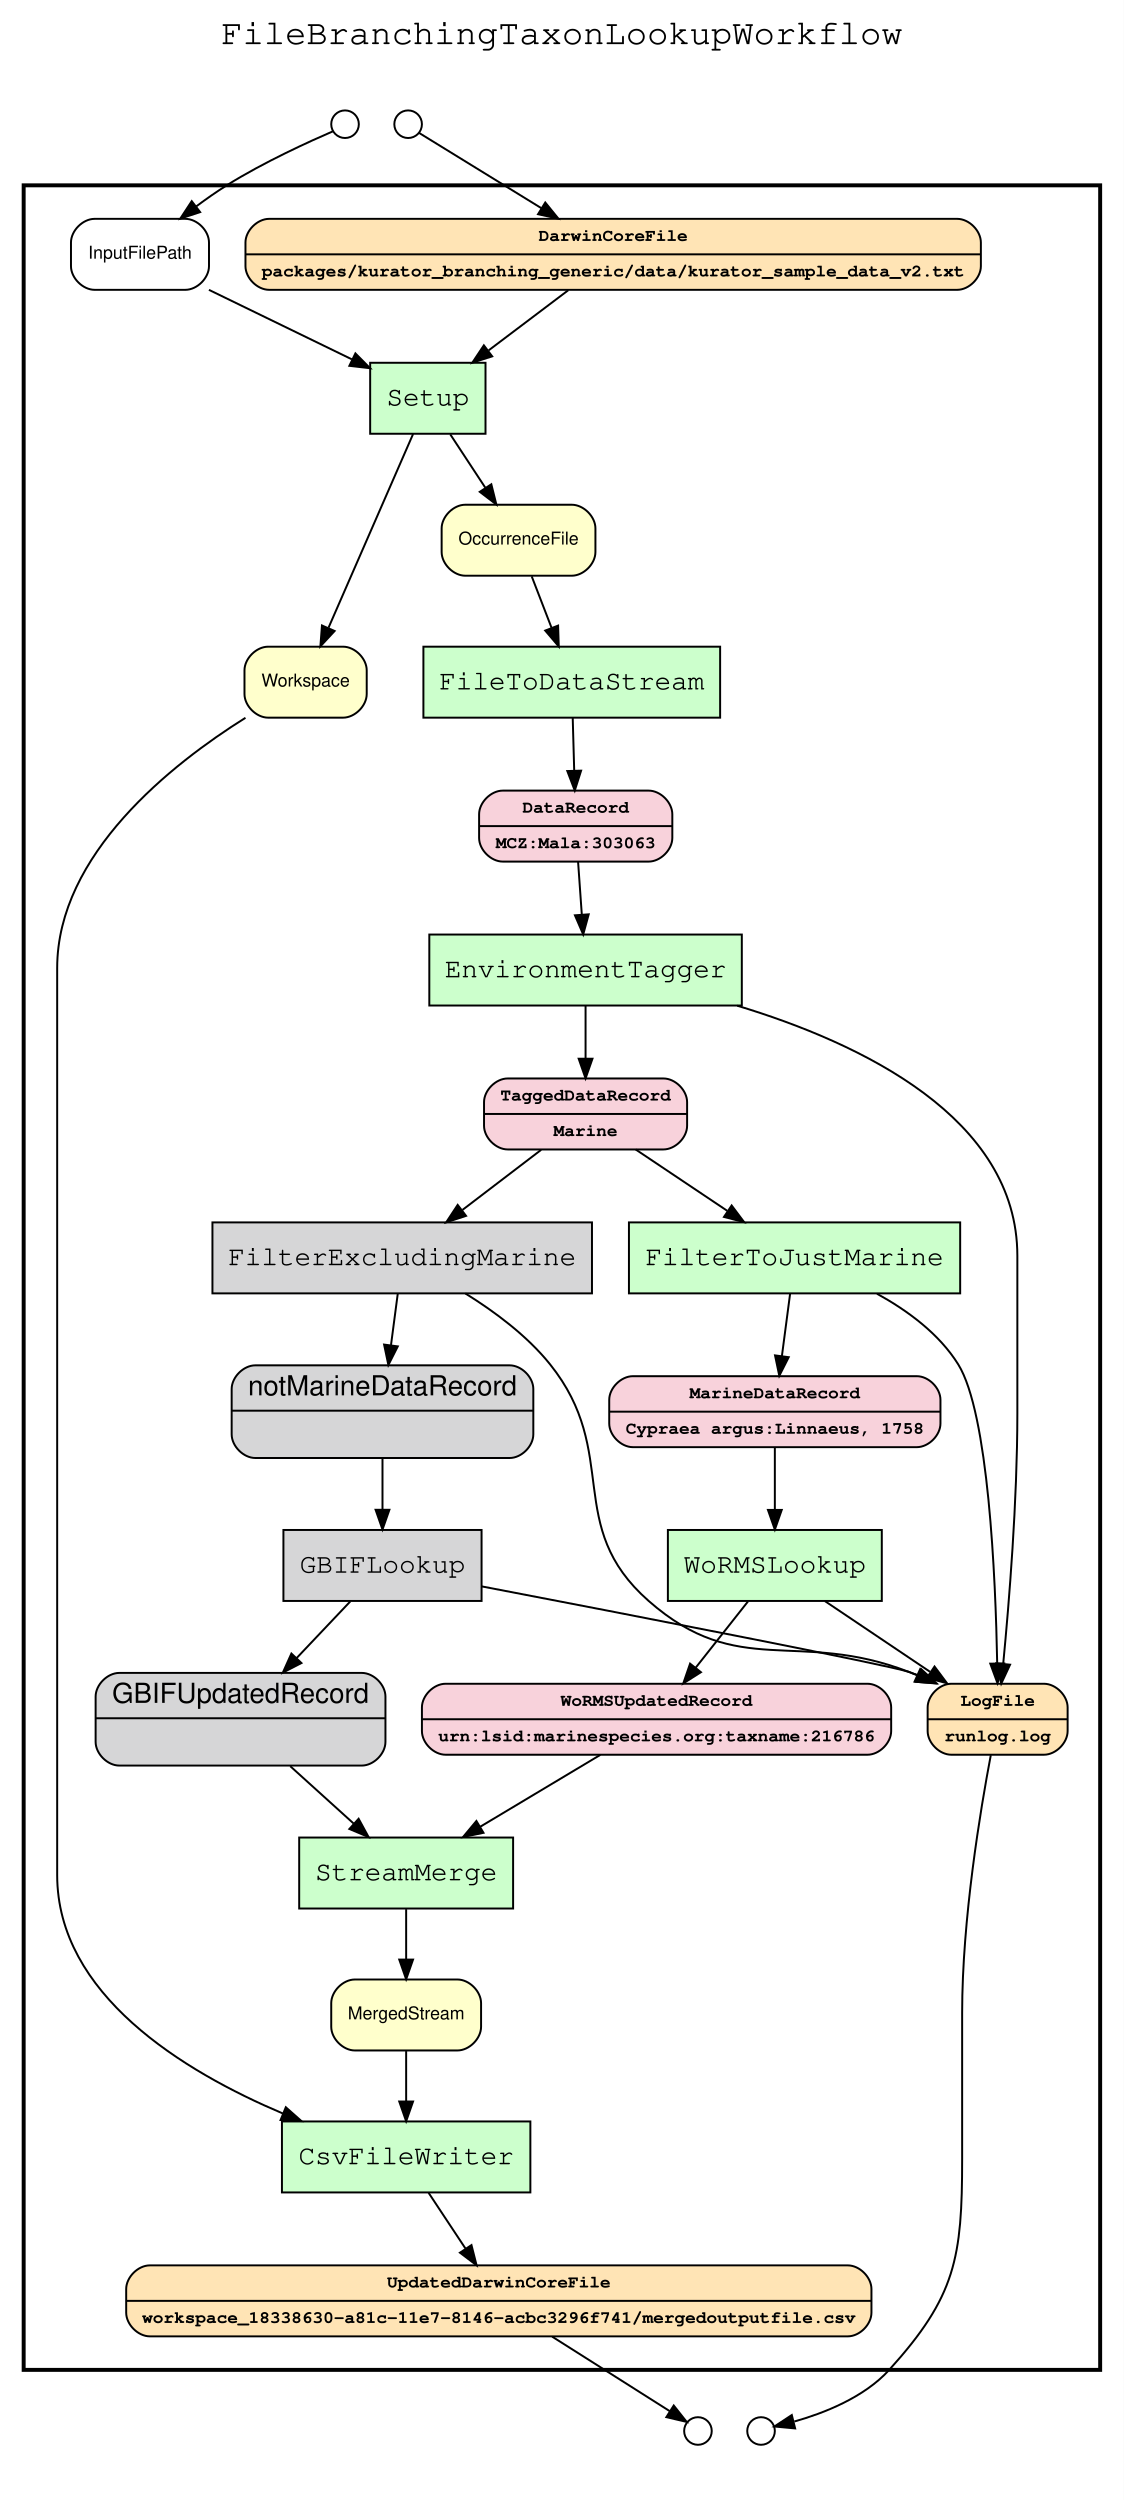
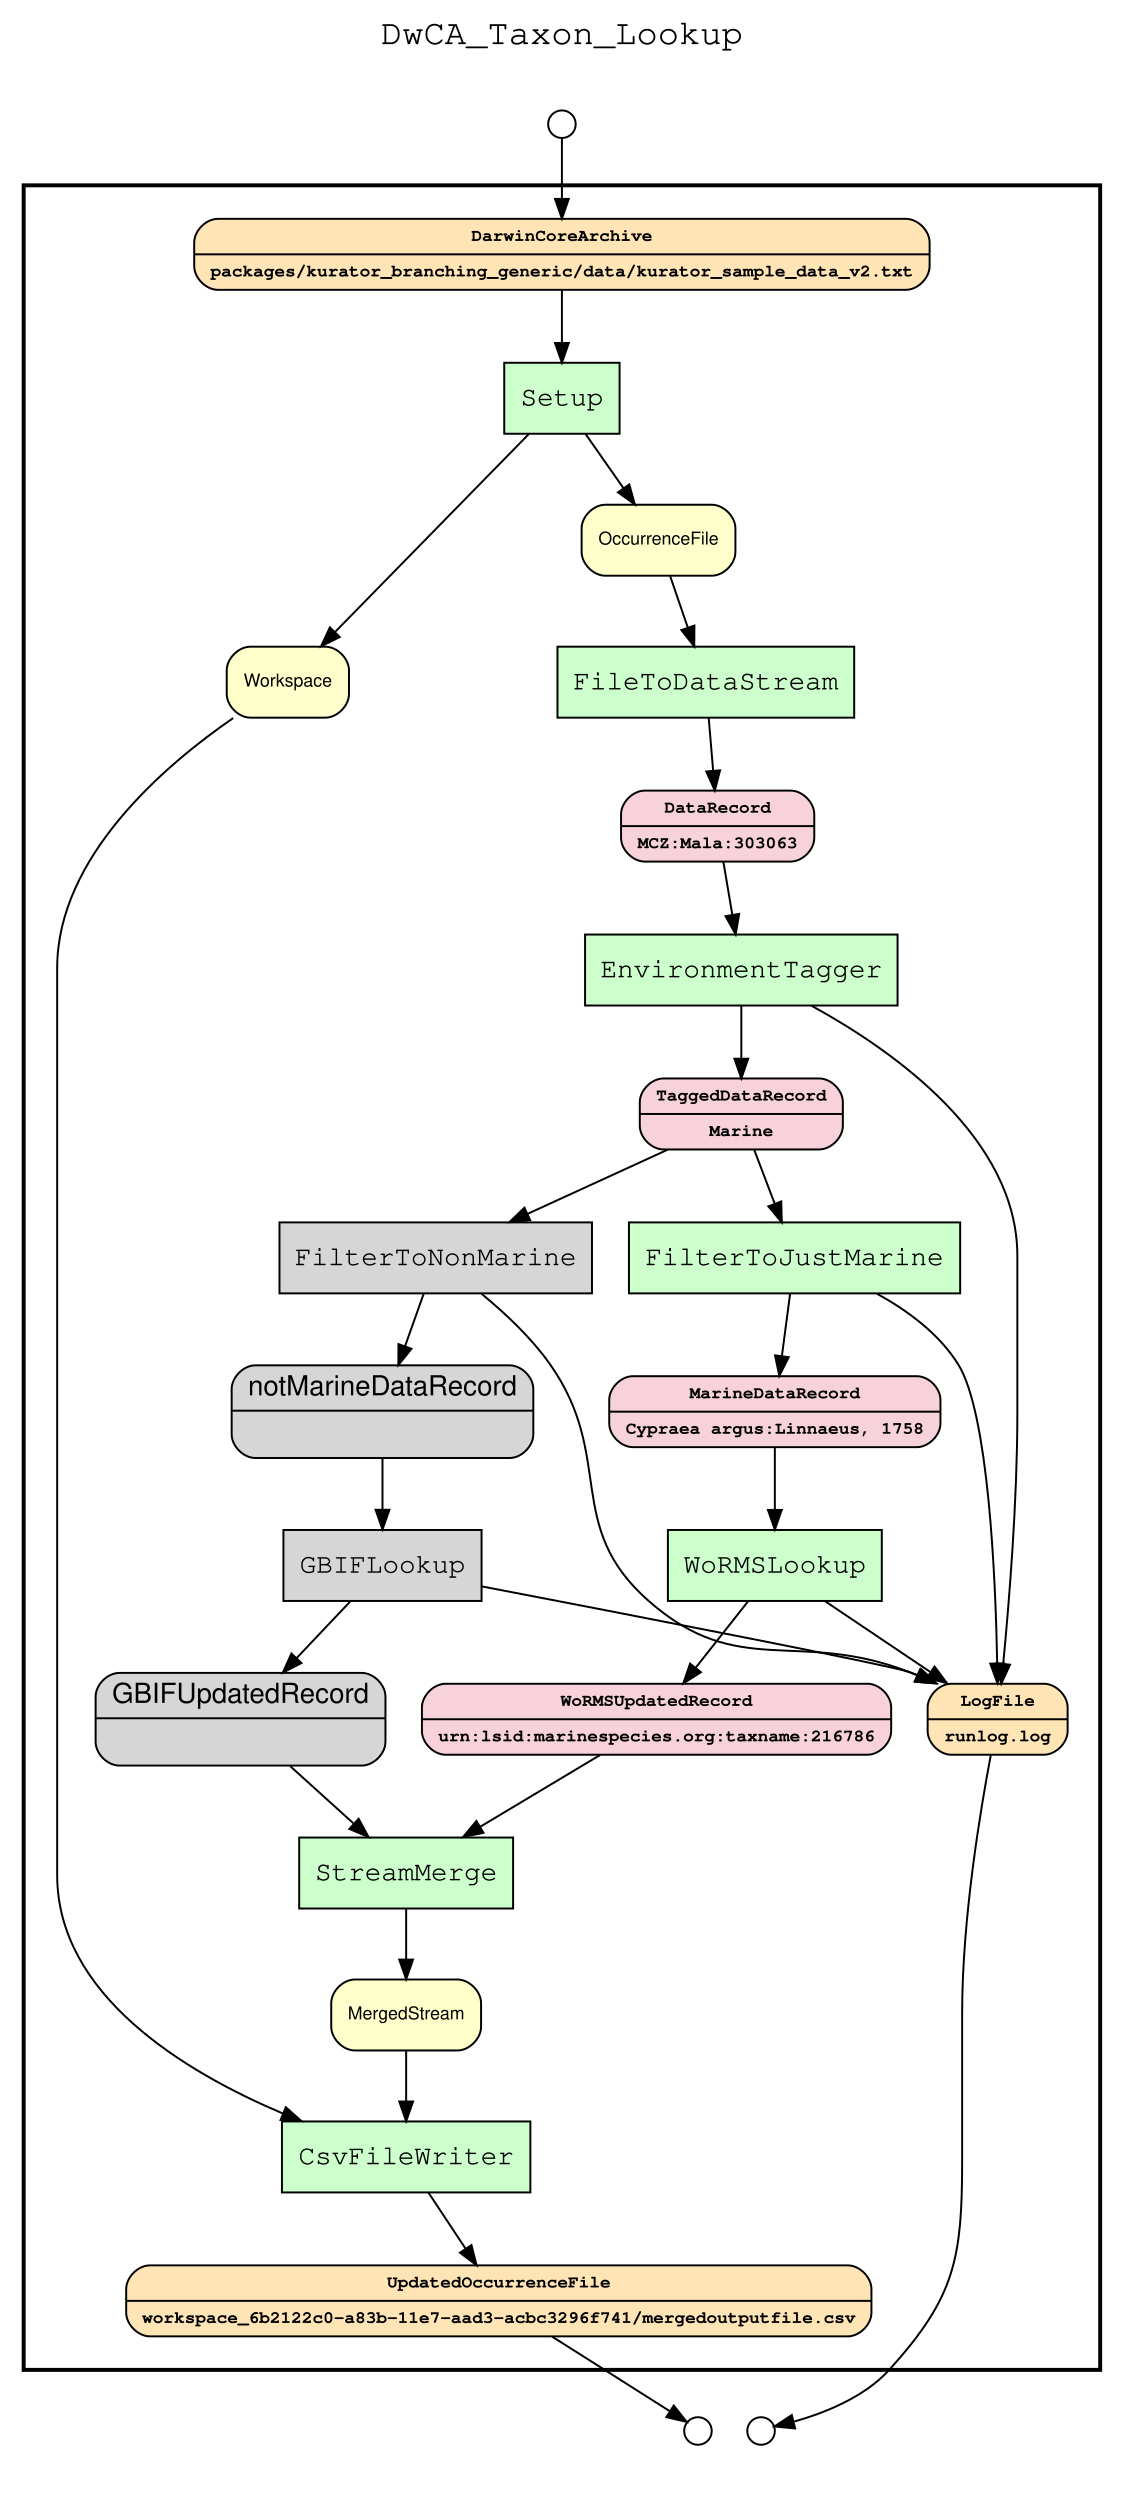
<svg xmlns="http://www.w3.org/2000/svg" width="570pt" height="1268pt" viewBox="0.00 0.00 570.00 1268.00">
  <g id="graph0" class="graph" transform="scale(1 1) rotate(0) translate(4 1264)">
    <polygon fill="white" stroke="none" points="-4,4 -4,-1264 566,-1264 566,4 -4,4" />
-     <text text-anchor="middle" x="281" y="-1241.6" font-family="Courier,monospace" font-size="18.00">FileBranchingTaxonLookupWorkflow</text>
+     <text text-anchor="middle" x="281" y="-1241.6" font-family="Courier,monospace" font-size="18.00">DwCA_Taxon_Lookup</text>
    <g id="clust1" class="cluster">
      <polygon fill="none" stroke="black" stroke-width="2" points="8,-62 8,-1170 554,-1170 554,-62 8,-62" />
    </g>
    <g id="clust2" class="cluster">
      <polygon fill="none" stroke="white" stroke-width="2" points="16,-70 16,-1162 546,-1162 546,-70 16,-70" />
    </g>
    <g id="clust3" class="cluster">
-       <polygon fill="none" stroke="white" stroke-width="2" points="148,-1178 148,-1224 226,-1224 226,-1178 148,-1178" />
+       <polygon fill="none" stroke="white" stroke-width="2" points="258,-1178 258,-1224 304,-1224 304,-1178 258,-1178" />
    </g>
    <g id="clust4" class="cluster">
-       <polygon fill="none" stroke="white" stroke-width="2" points="156,-1186 156,-1216 218,-1216 218,-1186 156,-1186" />
+       <polygon fill="none" stroke="white" stroke-width="2" points="266,-1186 266,-1216 296,-1216 296,-1186 266,-1186" />
    </g>
    <g id="clust5" class="cluster">
      <polygon fill="none" stroke="white" stroke-width="2" points="327,-8 327,-54 405,-54 405,-8 327,-8" />
    </g>
    <g id="clust6" class="cluster">
      <polygon fill="none" stroke="white" stroke-width="2" points="335,-16 335,-46 397,-46 397,-16 335,-16" />
    </g>
    <g id="node1" class="node">
-       <polygon fill="#d6d6d7" stroke="black" points="296.25,-644 103.75,-644 103.75,-608 296.25,-608 296.25,-644" />
-       <text text-anchor="middle" x="200" y="-622.3" font-family="Courier,monospace" font-size="14.00">FilterExcludingMarine</text>
+       <polygon fill="#d6d6d7" stroke="black" points="296.25,-644 137.75,-644 137.75,-608 296.25,-608 296.25,-644" />
+       <text text-anchor="middle" x="217" y="-622.3" font-family="Courier,monospace" font-size="14.00">FilterToNonMarine</text>
    </g>
    <g id="node10" class="node">
      <path fill="#d6d6d7" stroke="black" d="M125.5,-524.5C125.5,-524.5 254.5,-524.5 254.5,-524.5 260.5,-524.5 266.5,-530.5 266.5,-536.5 266.5,-536.5 266.5,-559.5 266.5,-559.5 266.5,-565.5 260.5,-571.5 254.5,-571.5 254.5,-571.5 125.5,-571.5 125.5,-571.5 119.5,-571.5 113.5,-565.5 113.5,-559.5 113.5,-559.5 113.5,-536.5 113.5,-536.5 113.5,-530.5 119.5,-524.5 125.5,-524.5" />
      <text text-anchor="middle" x="190" y="-556.3" font-family="Helvetica,sans-Serif" font-size="14.00">notMarineDataRecord</text>
      <polyline fill="none" stroke="black" points="113.5,-548.5 266.5,-548.5 " />
    </g>
-     <g id="edge21" class="edge">
-       <path fill="none" stroke="black" d="M197.731,-607.754C196.72,-600.074 195.495,-590.761 194.321,-581.836" />
-       <polygon fill="black" stroke="black" points="197.756,-581.116 192.981,-571.658 190.816,-582.029 197.756,-581.116" />
+     <g id="edge20" class="edge">
+       <path fill="none" stroke="black" d="M210.873,-607.754C208.085,-599.907 204.692,-590.356 201.459,-581.255" />
+       <polygon fill="black" stroke="black" points="204.695,-579.909 198.049,-571.658 198.099,-582.252 204.695,-579.909" />
    </g>
    <g id="node20" class="node">
      <path fill="#ffe4b5" stroke="black" d="M478.5,-374C478.5,-374 525.5,-374 525.5,-374 531.5,-374 537.5,-380 537.5,-386 537.5,-386 537.5,-398 537.5,-398 537.5,-404 531.5,-410 525.5,-410 525.5,-410 478.5,-410 478.5,-410 472.5,-410 466.5,-404 466.5,-398 466.5,-398 466.5,-386 466.5,-386 466.5,-380 472.5,-374 478.5,-374" />
      <text text-anchor="middle" x="502" y="-398.8" font-family="Courier,monospace" font-weight="bold" font-size="9.00">LogFile</text>
      <polyline fill="none" stroke="black" points="466.5,-392 537.5,-392 " />
      <text text-anchor="middle" x="502" y="-380.8" font-family="Courier,monospace" font-weight="bold" font-size="9.00">runlog.log</text>
    </g>
-     <g id="edge20" class="edge">
-       <path fill="none" stroke="black" d="M232.009,-607.971C246.672,-598.883 263.34,-586.561 275,-572 311.114,-526.9 281.605,-490.147 325,-452 370.672,-411.852 400.292,-437.954 457,-416 458.381,-415.465 459.775,-414.901 461.175,-414.314" />
+     <g id="edge19" class="edge">
+       <path fill="none" stroke="black" d="M240.172,-607.829C251.81,-598.29 265.431,-585.615 275,-572 308.222,-524.729 281.605,-490.147 325,-452 370.672,-411.852 400.292,-437.954 457,-416 458.381,-415.465 459.775,-414.901 461.175,-414.314" />
      <polygon fill="black" stroke="black" points="462.725,-417.455 470.415,-410.167 459.858,-411.069 462.725,-417.455" />
    </g>
    <g id="node2" class="node">
      <polygon fill="#d6d6d7" stroke="black" points="240.25,-488 139.75,-488 139.75,-452 240.25,-452 240.25,-488" />
      <text text-anchor="middle" x="190" y="-466.3" font-family="Courier,monospace" font-size="14.00">GBIFLookup</text>
    </g>
    <g id="node11" class="node">
      <path fill="#d6d6d7" stroke="black" d="M56.5,-368.5C56.5,-368.5 179.5,-368.5 179.5,-368.5 185.5,-368.5 191.5,-374.5 191.5,-380.5 191.5,-380.5 191.5,-403.5 191.5,-403.5 191.5,-409.5 185.5,-415.5 179.5,-415.5 179.5,-415.5 56.5,-415.5 56.5,-415.5 50.5,-415.5 44.5,-409.5 44.5,-403.5 44.5,-403.5 44.5,-380.5 44.5,-380.5 44.5,-374.5 50.5,-368.5 56.5,-368.5" />
      <text text-anchor="middle" x="118" y="-400.3" font-family="Helvetica,sans-Serif" font-size="14.00">GBIFUpdatedRecord</text>
      <polyline fill="none" stroke="black" points="44.5,-392.5 191.5,-392.5 " />
    </g>
-     <g id="edge25" class="edge">
+     <g id="edge24" class="edge">
      <path fill="none" stroke="black" d="M173.662,-451.754C165.595,-443.239 155.627,-432.718 146.366,-422.942" />
      <polygon fill="black" stroke="black" points="148.884,-420.51 139.465,-415.658 143.802,-425.324 148.884,-420.51" />
    </g>
-     <g id="edge24" class="edge">
+     <g id="edge23" class="edge">
      <path fill="none" stroke="black" d="M240.259,-459.394C314.738,-445.106 446.788,-419.546 457,-416 458.595,-415.446 460.205,-414.845 461.819,-414.208" />
      <polygon fill="black" stroke="black" points="463.228,-417.412 471.017,-410.229 460.449,-410.987 463.228,-417.412" />
    </g>
    <g id="node3" class="node">
-       <polygon fill="#ccffcc" stroke="black" points="242.25,-1080 183.75,-1080 183.75,-1044 242.25,-1044 242.25,-1080" />
-       <text text-anchor="middle" x="213" y="-1058.3" font-family="Courier,monospace" font-size="14.00">Setup</text>
+       <polygon fill="#ccffcc" stroke="black" points="310.25,-1080 251.75,-1080 251.75,-1044 310.25,-1044 310.25,-1080" />
+       <text text-anchor="middle" x="281" y="-1058.3" font-family="Courier,monospace" font-size="14.00">Setup</text>
    </g>
    <g id="node17" class="node">
-       <path fill="#ffffcc" stroke="black" d="M170,-936C170,-936 132,-936 132,-936 126,-936 120,-930 120,-924 120,-924 120,-912 120,-912 120,-906 126,-900 132,-900 132,-900 170,-900 170,-900 176,-900 182,-906 182,-912 182,-912 182,-924 182,-924 182,-930 176,-936 170,-936" />
-       <text text-anchor="middle" x="151" y="-915.8" font-family="Helvetica,sans-Serif" font-size="9.00">Workspace</text>
+       <path fill="#ffffcc" stroke="black" d="M161,-936C161,-936 123,-936 123,-936 117,-936 111,-930 111,-924 111,-924 111,-912 111,-912 111,-906 117,-900 123,-900 123,-900 161,-900 161,-900 167,-900 173,-906 173,-912 173,-912 173,-924 173,-924 173,-930 167,-936 161,-936" />
+       <text text-anchor="middle" x="142" y="-915.8" font-family="Helvetica,sans-Serif" font-size="9.00">Workspace</text>
+     </g>
+     <g id="edge12" class="edge">
+       <path fill="none" stroke="black" d="M264.233,-1043.87C239.709,-1018.82 193.931,-972.052 165.891,-943.406" />
+       <polygon fill="black" stroke="black" points="168.322,-940.887 158.826,-936.189 163.32,-945.784 168.322,-940.887" />
+     </g>
+     <g id="node18" class="node">
+       <path fill="#ffffcc" stroke="black" d="M357,-1008C357,-1008 303,-1008 303,-1008 297,-1008 291,-1002 291,-996 291,-996 291,-984 291,-984 291,-978 297,-972 303,-972 303,-972 357,-972 357,-972 363,-972 369,-978 369,-984 369,-984 369,-996 369,-996 369,-1002 363,-1008 357,-1008" />
+       <text text-anchor="middle" x="330" y="-987.8" font-family="Helvetica,sans-Serif" font-size="9.00">OccurrenceFile</text>
    </g>
    <g id="edge13" class="edge">
-       <path fill="none" stroke="black" d="M205.521,-1043.87C194.862,-1019.46 175.2,-974.426 162.629,-945.635" />
-       <polygon fill="black" stroke="black" points="165.714,-943.953 158.505,-936.189 159.299,-946.754 165.714,-943.953" />
-     </g>
-     <g id="node18" class="node">
-       <path fill="#ffffcc" stroke="black" d="M286,-1008C286,-1008 232,-1008 232,-1008 226,-1008 220,-1002 220,-996 220,-996 220,-984 220,-984 220,-978 226,-972 232,-972 232,-972 286,-972 286,-972 292,-972 298,-978 298,-984 298,-984 298,-996 298,-996 298,-1002 292,-1008 286,-1008" />
-       <text text-anchor="middle" x="259" y="-987.8" font-family="Helvetica,sans-Serif" font-size="9.00">OccurrenceFile</text>
+       <path fill="none" stroke="black" d="M293.112,-1043.7C298.868,-1035.47 305.862,-1025.48 312.206,-1016.42" />
+       <polygon fill="black" stroke="black" points="315.16,-1018.3 318.027,-1008.1 309.425,-1014.29 315.16,-1018.3" />
+     </g>
+     <g id="node4" class="node">
+       <polygon fill="#ccffcc" stroke="black" points="429.25,-936 278.75,-936 278.75,-900 429.25,-900 429.25,-936" />
+       <text text-anchor="middle" x="354" y="-914.3" font-family="Courier,monospace" font-size="14.00">FileToDataStream</text>
+     </g>
+     <g id="node12" class="node">
+       <path fill="#f8d2db" stroke="black" d="M323,-827C323,-827 397,-827 397,-827 403,-827 409,-833 409,-839 409,-839 409,-851 409,-851 409,-857 403,-863 397,-863 397,-863 323,-863 323,-863 317,-863 311,-857 311,-851 311,-851 311,-839 311,-839 311,-833 317,-827 323,-827" />
+       <text text-anchor="middle" x="360" y="-851.8" font-family="Courier,monospace" font-weight="bold" font-size="9.00">DataRecord</text>
+       <polyline fill="none" stroke="black" points="311,-845 409,-845 " />
+       <text text-anchor="middle" x="360" y="-833.8" font-family="Courier,monospace" font-weight="bold" font-size="9.00">MCZ:Mala:303063</text>
    </g>
    <g id="edge14" class="edge">
-       <path fill="none" stroke="black" d="M224.371,-1043.7C229.718,-1035.56 236.204,-1025.69 242.111,-1016.7" />
-       <polygon fill="black" stroke="black" points="245.193,-1018.38 247.76,-1008.1 239.343,-1014.54 245.193,-1018.38" />
-     </g>
-     <g id="node4" class="node">
-       <polygon fill="#ccffcc" stroke="black" points="361.25,-936 210.75,-936 210.75,-900 361.25,-900 361.25,-936" />
-       <text text-anchor="middle" x="286" y="-914.3" font-family="Courier,monospace" font-size="14.00">FileToDataStream</text>
-     </g>
-     <g id="node12" class="node">
-       <path fill="#f8d2db" stroke="black" d="M251,-827C251,-827 325,-827 325,-827 331,-827 337,-833 337,-839 337,-839 337,-851 337,-851 337,-857 331,-863 325,-863 325,-863 251,-863 251,-863 245,-863 239,-857 239,-851 239,-851 239,-839 239,-839 239,-833 245,-827 251,-827" />
-       <text text-anchor="middle" x="288" y="-851.8" font-family="Courier,monospace" font-weight="bold" font-size="9.00">DataRecord</text>
-       <polyline fill="none" stroke="black" points="239,-845 337,-845 " />
-       <text text-anchor="middle" x="288" y="-833.8" font-family="Courier,monospace" font-weight="bold" font-size="9.00">MCZ:Mala:303063</text>
+       <path fill="none" stroke="black" d="M355.452,-899.813C356.13,-891.789 356.954,-882.047 357.712,-873.069" />
+       <polygon fill="black" stroke="black" points="361.206,-873.288 358.561,-863.029 354.231,-872.699 361.206,-873.288" />
+     </g>
+     <g id="node5" class="node">
+       <polygon fill="#ccffcc" stroke="black" points="451.25,-790 292.75,-790 292.75,-754 451.25,-754 451.25,-790" />
+       <text text-anchor="middle" x="372" y="-768.3" font-family="Courier,monospace" font-size="14.00">EnvironmentTagger</text>
+     </g>
+     <g id="node13" class="node">
+       <path fill="#f8d2db" stroke="black" d="M332.5,-681C332.5,-681 411.5,-681 411.5,-681 417.5,-681 423.5,-687 423.5,-693 423.5,-693 423.5,-705 423.5,-705 423.5,-711 417.5,-717 411.5,-717 411.5,-717 332.5,-717 332.5,-717 326.5,-717 320.5,-711 320.5,-705 320.5,-705 320.5,-693 320.5,-693 320.5,-687 326.5,-681 332.5,-681" />
+       <text text-anchor="middle" x="372" y="-705.8" font-family="Courier,monospace" font-weight="bold" font-size="9.00">TaggedDataRecord</text>
+       <polyline fill="none" stroke="black" points="320.5,-699 423.5,-699 " />
+       <text text-anchor="middle" x="372" y="-687.8" font-family="Courier,monospace" font-weight="bold" font-size="9.00">Marine</text>
+     </g>
+     <g id="edge16" class="edge">
+       <path fill="none" stroke="black" d="M372,-753.813C372,-745.789 372,-736.047 372,-727.069" />
+       <polygon fill="black" stroke="black" points="375.5,-727.029 372,-717.029 368.5,-727.029 375.5,-727.029" />
    </g>
    <g id="edge15" class="edge">
-       <path fill="none" stroke="black" d="M286.484,-899.813C286.71,-891.789 286.985,-882.047 287.237,-873.069" />
-       <polygon fill="black" stroke="black" points="290.737,-873.123 287.52,-863.029 283.74,-872.926 290.737,-873.123" />
-     </g>
-     <g id="node5" class="node">
-       <polygon fill="#ccffcc" stroke="black" points="372.25,-790 213.75,-790 213.75,-754 372.25,-754 372.25,-790" />
-       <text text-anchor="middle" x="293" y="-768.3" font-family="Courier,monospace" font-size="14.00">EnvironmentTagger</text>
-     </g>
-     <g id="node13" class="node">
-       <path fill="#f8d2db" stroke="black" d="M253.5,-681C253.5,-681 332.5,-681 332.5,-681 338.5,-681 344.5,-687 344.5,-693 344.5,-693 344.5,-705 344.5,-705 344.5,-711 338.5,-717 332.5,-717 332.5,-717 253.5,-717 253.5,-717 247.5,-717 241.5,-711 241.5,-705 241.5,-705 241.5,-693 241.5,-693 241.5,-687 247.5,-681 253.5,-681" />
-       <text text-anchor="middle" x="293" y="-705.8" font-family="Courier,monospace" font-weight="bold" font-size="9.00">TaggedDataRecord</text>
-       <polyline fill="none" stroke="black" points="241.5,-699 344.5,-699 " />
-       <text text-anchor="middle" x="293" y="-687.8" font-family="Courier,monospace" font-weight="bold" font-size="9.00">Marine</text>
-     </g>
-     <g id="edge17" class="edge">
-       <path fill="none" stroke="black" d="M293,-753.813C293,-745.789 293,-736.047 293,-727.069" />
-       <polygon fill="black" stroke="black" points="296.5,-727.029 293,-717.029 289.5,-727.029 296.5,-727.029" />
-     </g>
-     <g id="edge16" class="edge">
-       <path fill="none" stroke="black" d="M369.903,-753.917C433.006,-734.829 512,-696.962 512,-627 512,-627 512,-627 512,-547 512,-502.617 507.813,-451.189 504.857,-420.419" />
+       <path fill="none" stroke="black" d="M407.69,-753.835C449.169,-731.103 512,-686.798 512,-627 512,-627 512,-627 512,-547 512,-502.617 507.813,-451.189 504.857,-420.419" />
      <polygon fill="black" stroke="black" points="508.301,-419.675 503.834,-410.068 501.335,-420.364 508.301,-419.675" />
    </g>
    <g id="node6" class="node">
      <polygon fill="#ccffcc" stroke="black" points="483,-644 315,-644 315,-608 483,-608 483,-644" />
      <text text-anchor="middle" x="399" y="-622.3" font-family="Courier,monospace" font-size="14.00">FilterToJustMarine</text>
    </g>
    <g id="node14" class="node">
      <path fill="#f8d2db" stroke="black" d="M317,-530C317,-530 461,-530 461,-530 467,-530 473,-536 473,-542 473,-542 473,-554 473,-554 473,-560 467,-566 461,-566 461,-566 317,-566 317,-566 311,-566 305,-560 305,-554 305,-554 305,-542 305,-542 305,-536 311,-530 317,-530" />
      <text text-anchor="middle" x="389" y="-554.8" font-family="Courier,monospace" font-weight="bold" font-size="9.00">MarineDataRecord</text>
      <polyline fill="none" stroke="black" points="305,-548 473,-548 " />
      <text text-anchor="middle" x="389" y="-536.8" font-family="Courier,monospace" font-weight="bold" font-size="9.00">Cypraea argus:Linnaeus, 1758</text>
    </g>
-     <g id="edge19" class="edge">
+     <g id="edge18" class="edge">
      <path fill="none" stroke="black" d="M396.731,-607.754C395.503,-598.426 393.959,-586.691 392.574,-576.165" />
      <polygon fill="black" stroke="black" points="396.035,-575.635 391.26,-566.177 389.095,-576.548 396.035,-575.635" />
    </g>
-     <g id="edge18" class="edge">
+     <g id="edge17" class="edge">
      <path fill="none" stroke="black" d="M440.795,-607.819C456.245,-599.336 472.331,-587.53 482,-572 497.351,-547.345 500.954,-464.223 501.776,-420.465" />
      <polygon fill="black" stroke="black" points="505.279,-420.299 501.931,-410.248 498.28,-420.193 505.279,-420.299" />
    </g>
    <g id="node7" class="node">
      <polygon fill="#ccffcc" stroke="black" points="443.25,-488 334.75,-488 334.75,-452 443.25,-452 443.25,-488" />
      <text text-anchor="middle" x="389" y="-466.3" font-family="Courier,monospace" font-size="14.00">WoRMSLookup</text>
    </g>
    <g id="node15" class="node">
      <path fill="#f8d2db" stroke="black" d="M222,-374C222,-374 436,-374 436,-374 442,-374 448,-380 448,-386 448,-386 448,-398 448,-398 448,-404 442,-410 436,-410 436,-410 222,-410 222,-410 216,-410 210,-404 210,-398 210,-398 210,-386 210,-386 210,-380 216,-374 222,-374" />
      <text text-anchor="middle" x="329" y="-398.8" font-family="Courier,monospace" font-weight="bold" font-size="9.00">WoRMSUpdatedRecord</text>
      <polyline fill="none" stroke="black" points="210,-392 448,-392 " />
      <text text-anchor="middle" x="329" y="-380.8" font-family="Courier,monospace" font-weight="bold" font-size="9.00">urn:lsid:marinespecies.org:taxname:216786</text>
    </g>
-     <g id="edge23" class="edge">
+     <g id="edge22" class="edge">
      <path fill="none" stroke="black" d="M375.385,-451.754C367.56,-441.843 357.59,-429.214 348.9,-418.207" />
      <polygon fill="black" stroke="black" points="351.505,-415.857 342.561,-410.177 346.01,-420.195 351.505,-415.857" />
    </g>
-     <g id="edge22" class="edge">
+     <g id="edge21" class="edge">
      <path fill="none" stroke="black" d="M414.359,-451.944C430.096,-441.36 450.521,-427.623 467.693,-416.074" />
      <polygon fill="black" stroke="black" points="469.99,-418.747 476.334,-410.262 466.083,-412.939 469.99,-418.747" />
    </g>
    <g id="node8" class="node">
      <polygon fill="#ccffcc" stroke="black" points="256.25,-332 147.75,-332 147.75,-296 256.25,-296 256.25,-332" />
      <text text-anchor="middle" x="202" y="-310.3" font-family="Courier,monospace" font-size="14.00">StreamMerge</text>
    </g>
    <g id="node19" class="node">
      <path fill="#ffffcc" stroke="black" d="M228,-260C228,-260 176,-260 176,-260 170,-260 164,-254 164,-248 164,-248 164,-236 164,-236 164,-230 170,-224 176,-224 176,-224 228,-224 228,-224 234,-224 240,-230 240,-236 240,-236 240,-248 240,-248 240,-254 234,-260 228,-260" />
      <text text-anchor="middle" x="202" y="-239.8" font-family="Helvetica,sans-Serif" font-size="9.00">MergedStream</text>
    </g>
-     <g id="edge26" class="edge">
+     <g id="edge25" class="edge">
      <path fill="none" stroke="black" d="M202,-295.697C202,-287.983 202,-278.712 202,-270.112" />
      <polygon fill="black" stroke="black" points="205.5,-270.104 202,-260.104 198.5,-270.104 205.5,-270.104" />
    </g>
    <g id="node9" class="node">
      <polygon fill="#ccffcc" stroke="black" points="265,-188 139,-188 139,-152 265,-152 265,-188" />
      <text text-anchor="middle" x="202" y="-166.3" font-family="Courier,monospace" font-size="14.00">CsvFileWriter</text>
    </g>
    <g id="node21" class="node">
      <path fill="#ffe4b5" stroke="black" d="M72,-79C72,-79 426,-79 426,-79 432,-79 438,-85 438,-91 438,-91 438,-103 438,-103 438,-109 432,-115 426,-115 426,-115 72,-115 72,-115 66,-115 60,-109 60,-103 60,-103 60,-91 60,-91 60,-85 66,-79 72,-79" />
-       <text text-anchor="middle" x="249" y="-103.8" font-family="Courier,monospace" font-weight="bold" font-size="9.00">UpdatedDarwinCoreFile</text>
+       <text text-anchor="middle" x="249" y="-103.8" font-family="Courier,monospace" font-weight="bold" font-size="9.00">UpdatedOccurrenceFile</text>
      <polyline fill="none" stroke="black" points="60,-97 438,-97 " />
-       <text text-anchor="middle" x="249" y="-85.8" font-family="Courier,monospace" font-weight="bold" font-size="9.00">workspace_18338630-a81c-11e7-8146-acbc3296f741/mergedoutputfile.csv</text>
-     </g>
-     <g id="edge27" class="edge">
+       <text text-anchor="middle" x="249" y="-85.8" font-family="Courier,monospace" font-weight="bold" font-size="9.00">workspace_6b2122c0-a83b-11e7-aad3-acbc3296f741/mergedoutputfile.csv</text>
+     </g>
+     <g id="edge26" class="edge">
      <path fill="none" stroke="black" d="M213.377,-151.813C218.977,-143.353 225.842,-132.984 232.045,-123.612" />
      <polygon fill="black" stroke="black" points="235.126,-125.299 237.727,-115.029 229.289,-121.435 235.126,-125.299" />
    </g>
-     <g id="edge9" class="edge">
+     <g id="edge8" class="edge">
      <path fill="none" stroke="black" d="M190,-524.197C190,-516.081 190,-506.858 190,-498.397" />
      <polygon fill="black" stroke="black" points="193.5,-498.228 190,-488.228 186.5,-498.228 193.5,-498.228" />
    </g>
-     <g id="edge11" class="edge">
+     <g id="edge10" class="edge">
      <path fill="none" stroke="black" d="M143.203,-368.197C153.369,-358.999 165.108,-348.379 175.41,-339.057" />
      <polygon fill="black" stroke="black" points="177.892,-341.532 182.959,-332.228 173.195,-336.342 177.892,-341.532" />
    </g>
+     <g id="edge4" class="edge">
+       <path fill="none" stroke="black" d="M362.905,-826.813C364.261,-818.789 365.907,-809.047 367.425,-800.069" />
+       <polygon fill="black" stroke="black" points="370.906,-800.472 369.122,-790.029 364.004,-799.306 370.906,-800.472" />
+     </g>
+     <g id="edge6" class="edge">
+       <path fill="none" stroke="black" d="M334.874,-680.994C313.463,-671.186 286.348,-658.766 263.524,-648.311" />
+       <polygon fill="black" stroke="black" points="264.91,-645.096 254.361,-644.114 261.995,-651.46 264.91,-645.096" />
+     </g>
    <g id="edge5" class="edge">
-       <path fill="none" stroke="black" d="M289.21,-826.813C289.775,-818.789 290.461,-809.047 291.094,-800.069" />
-       <polygon fill="black" stroke="black" points="294.59,-800.25 291.801,-790.029 287.607,-799.758 294.59,-800.25" />
+       <path fill="none" stroke="black" d="M378.536,-680.813C381.653,-672.615 385.453,-662.623 388.928,-653.485" />
+       <polygon fill="black" stroke="black" points="392.241,-654.62 392.524,-644.029 385.698,-652.132 392.241,-654.62" />
    </g>
    <g id="edge7" class="edge">
-       <path fill="none" stroke="black" d="M270.487,-680.813C258.493,-671.656 243.566,-660.26 230.54,-650.316" />
-       <polygon fill="black" stroke="black" points="232.378,-647.315 222.305,-644.029 228.13,-652.879 232.378,-647.315" />
-     </g>
-     <g id="edge6" class="edge">
-       <path fill="none" stroke="black" d="M318.39,-680.994C332.316,-671.666 349.771,-659.974 364.874,-649.858" />
-       <polygon fill="black" stroke="black" points="367.09,-652.587 373.45,-644.114 363.194,-646.771 367.09,-652.587" />
-     </g>
-     <g id="edge8" class="edge">
      <path fill="none" stroke="black" d="M389,-529.754C389,-520.523 389,-508.935 389,-498.495" />
      <polygon fill="black" stroke="black" points="392.5,-498.177 389,-488.177 385.5,-498.177 392.5,-498.177" />
    </g>
-     <g id="edge10" class="edge">
+     <g id="edge9" class="edge">
      <path fill="none" stroke="black" d="M300.499,-373.944C282.488,-363.166 259.013,-349.118 239.499,-337.44" />
      <polygon fill="black" stroke="black" points="241.224,-334.394 230.846,-332.262 237.629,-340.4 241.224,-334.394" />
    </g>
    <g id="node16" class="node">
-       <path fill="#ffe4b5" stroke="black" d="M132.5,-1117C132.5,-1117 481.5,-1117 481.5,-1117 487.5,-1117 493.5,-1123 493.5,-1129 493.5,-1129 493.5,-1141 493.5,-1141 493.5,-1147 487.5,-1153 481.5,-1153 481.5,-1153 132.5,-1153 132.5,-1153 126.5,-1153 120.5,-1147 120.5,-1141 120.5,-1141 120.5,-1129 120.5,-1129 120.5,-1123 126.5,-1117 132.5,-1117" />
-       <text text-anchor="middle" x="307" y="-1141.8" font-family="Courier,monospace" font-weight="bold" font-size="9.00">DarwinCoreFile</text>
-       <polyline fill="none" stroke="black" points="120.5,-1135 493.5,-1135 " />
-       <text text-anchor="middle" x="307" y="-1123.8" font-family="Courier,monospace" font-weight="bold" font-size="9.00">packages/kurator_branching_generic/data/kurator_sample_data_v2.txt</text>
+       <path fill="#ffe4b5" stroke="black" d="M106.5,-1117C106.5,-1117 455.5,-1117 455.5,-1117 461.5,-1117 467.5,-1123 467.5,-1129 467.5,-1129 467.5,-1141 467.5,-1141 467.5,-1147 461.5,-1153 455.5,-1153 455.5,-1153 106.5,-1153 106.5,-1153 100.5,-1153 94.5,-1147 94.5,-1141 94.5,-1141 94.5,-1129 94.5,-1129 94.5,-1123 100.5,-1117 106.5,-1117" />
+       <text text-anchor="middle" x="281" y="-1141.8" font-family="Courier,monospace" font-weight="bold" font-size="9.00">DarwinCoreArchive</text>
+       <polyline fill="none" stroke="black" points="94.5,-1135 467.5,-1135 " />
+       <text text-anchor="middle" x="281" y="-1123.8" font-family="Courier,monospace" font-weight="bold" font-size="9.00">packages/kurator_branching_generic/data/kurator_sample_data_v2.txt</text>
+     </g>
+     <g id="edge1" class="edge">
+       <path fill="none" stroke="black" d="M281,-1116.81C281,-1108.79 281,-1099.05 281,-1090.07" />
+       <polygon fill="black" stroke="black" points="284.5,-1090.03 281,-1080.03 277.5,-1090.03 284.5,-1090.03" />
    </g>
    <g id="edge2" class="edge">
-       <path fill="none" stroke="black" d="M284.245,-1116.81C272.122,-1107.66 257.034,-1096.26 243.869,-1086.32" />
-       <polygon fill="black" stroke="black" points="245.634,-1083.26 235.545,-1080.03 241.415,-1088.85 245.634,-1083.26" />
+       <path fill="none" stroke="black" d="M114.273,-899.804C79.674,-875.963 25,-829.371 25,-773 25,-773 25,-773 25,-313 25,-252.547 88.595,-213.547 139.546,-192.002" />
+       <polygon fill="black" stroke="black" points="140.962,-195.204 148.894,-188.181 138.313,-188.724 140.962,-195.204" />
    </g>
    <g id="edge3" class="edge">
-       <path fill="none" stroke="black" d="M120.499,-899.933C83.209,-876.553 25,-830.801 25,-773 25,-773 25,-773 25,-313 25,-252.547 88.595,-213.547 139.546,-192.002" />
-       <polygon fill="black" stroke="black" points="140.962,-195.204 148.894,-188.181 138.313,-188.724 140.962,-195.204" />
-     </g>
-     <g id="edge4" class="edge">
-       <path fill="none" stroke="black" d="M265.674,-971.697C268.715,-963.813 272.383,-954.304 275.761,-945.546" />
-       <polygon fill="black" stroke="black" points="279.069,-946.694 279.403,-936.104 272.538,-944.175 279.069,-946.694" />
-     </g>
-     <g id="edge12" class="edge">
+       <path fill="none" stroke="black" d="M335.933,-971.697C338.606,-963.898 341.826,-954.509 344.801,-945.829" />
+       <polygon fill="black" stroke="black" points="348.203,-946.699 348.136,-936.104 341.582,-944.429 348.203,-946.699" />
+     </g>
+     <g id="edge11" class="edge">
      <path fill="none" stroke="black" d="M202,-223.697C202,-215.983 202,-206.712 202,-198.112" />
      <polygon fill="black" stroke="black" points="205.5,-198.104 202,-188.104 198.5,-198.104 205.5,-198.104" />
    </g>
-     <g id="node25" class="node">
+     <g id="node23" class="node">
      <ellipse fill="none" stroke="black" cx="382" cy="-31" rx="7" ry="7" />
    </g>
-     <g id="edge30" class="edge">
+     <g id="edge28" class="edge">
      <path fill="none" stroke="black" d="M498.529,-373.766C493.299,-346.247 484,-290.626 484,-243 484,-243 484,-243 484,-169 484,-118.682 480.767,-99.306 447,-62 434.232,-47.895 413.493,-39.931 398.88,-35.808" />
      <polygon fill="black" stroke="black" points="399.293,-32.304 388.744,-33.281 397.6,-39.096 399.293,-32.304" />
    </g>
-     <g id="node26" class="node">
+     <g id="node24" class="node">
      <ellipse fill="none" stroke="black" cx="350" cy="-31" rx="7" ry="7" />
    </g>
-     <g id="edge31" class="edge">
+     <g id="edge29" class="edge">
      <path fill="none" stroke="black" d="M276.066,-78.849C295.239,-66.7 320.203,-50.881 335.661,-41.086" />
      <polygon fill="black" stroke="black" points="337.716,-43.928 344.29,-35.618 333.969,-38.015 337.716,-43.928" />
    </g>
    <g id="node22" class="node">
-       <path fill="#ffffff" stroke="black" d="M90,-1153C90,-1153 44,-1153 44,-1153 38,-1153 32,-1147 32,-1141 32,-1141 32,-1129 32,-1129 32,-1123 38,-1117 44,-1117 44,-1117 90,-1117 90,-1117 96,-1117 102,-1123 102,-1129 102,-1129 102,-1141 102,-1141 102,-1147 96,-1153 90,-1153" />
-       <text text-anchor="middle" x="67" y="-1132.8" font-family="Helvetica,sans-Serif" font-size="9.00">InputFilePath</text>
-     </g>
-     <g id="edge1" class="edge">
-       <path fill="none" stroke="black" d="M101.971,-1116.99C123.82,-1106.37 151.976,-1092.68 174.466,-1081.74" />
-       <polygon fill="black" stroke="black" points="176.261,-1084.76 183.724,-1077.24 173.2,-1078.46 176.261,-1084.76" />
-     </g>
-     <g id="node23" class="node">
-       <ellipse fill="none" stroke="black" cx="203" cy="-1201" rx="7" ry="7" />
-     </g>
-     <g id="edge28" class="edge">
-       <path fill="none" stroke="black" d="M208.591,-1196.56C220.189,-1189.42 247.699,-1172.49 270.692,-1158.34" />
-       <polygon fill="black" stroke="black" points="272.559,-1161.3 279.241,-1153.08 268.89,-1155.34 272.559,-1161.3" />
-     </g>
-     <g id="node24" class="node">
-       <ellipse fill="none" stroke="black" cx="171" cy="-1201" rx="7" ry="7" />
-     </g>
-     <g id="edge29" class="edge">
-       <path fill="none" stroke="black" d="M164.829,-1197.39C153.713,-1192.59 129.739,-1181.77 111,-1170 105.867,-1166.78 100.606,-1163.09 95.588,-1159.36" />
-       <polygon fill="black" stroke="black" points="97.504,-1156.42 87.437,-1153.12 93.248,-1161.98 97.504,-1156.42" />
+       <ellipse fill="none" stroke="black" cx="281" cy="-1201" rx="7" ry="7" />
+     </g>
+     <g id="edge27" class="edge">
+       <path fill="none" stroke="black" d="M281,-1193.63C281,-1186.54 281,-1174.6 281,-1163.42" />
+       <polygon fill="black" stroke="black" points="284.5,-1163.12 281,-1153.12 277.5,-1163.12 284.5,-1163.12" />
    </g>
  </g>
</svg>
